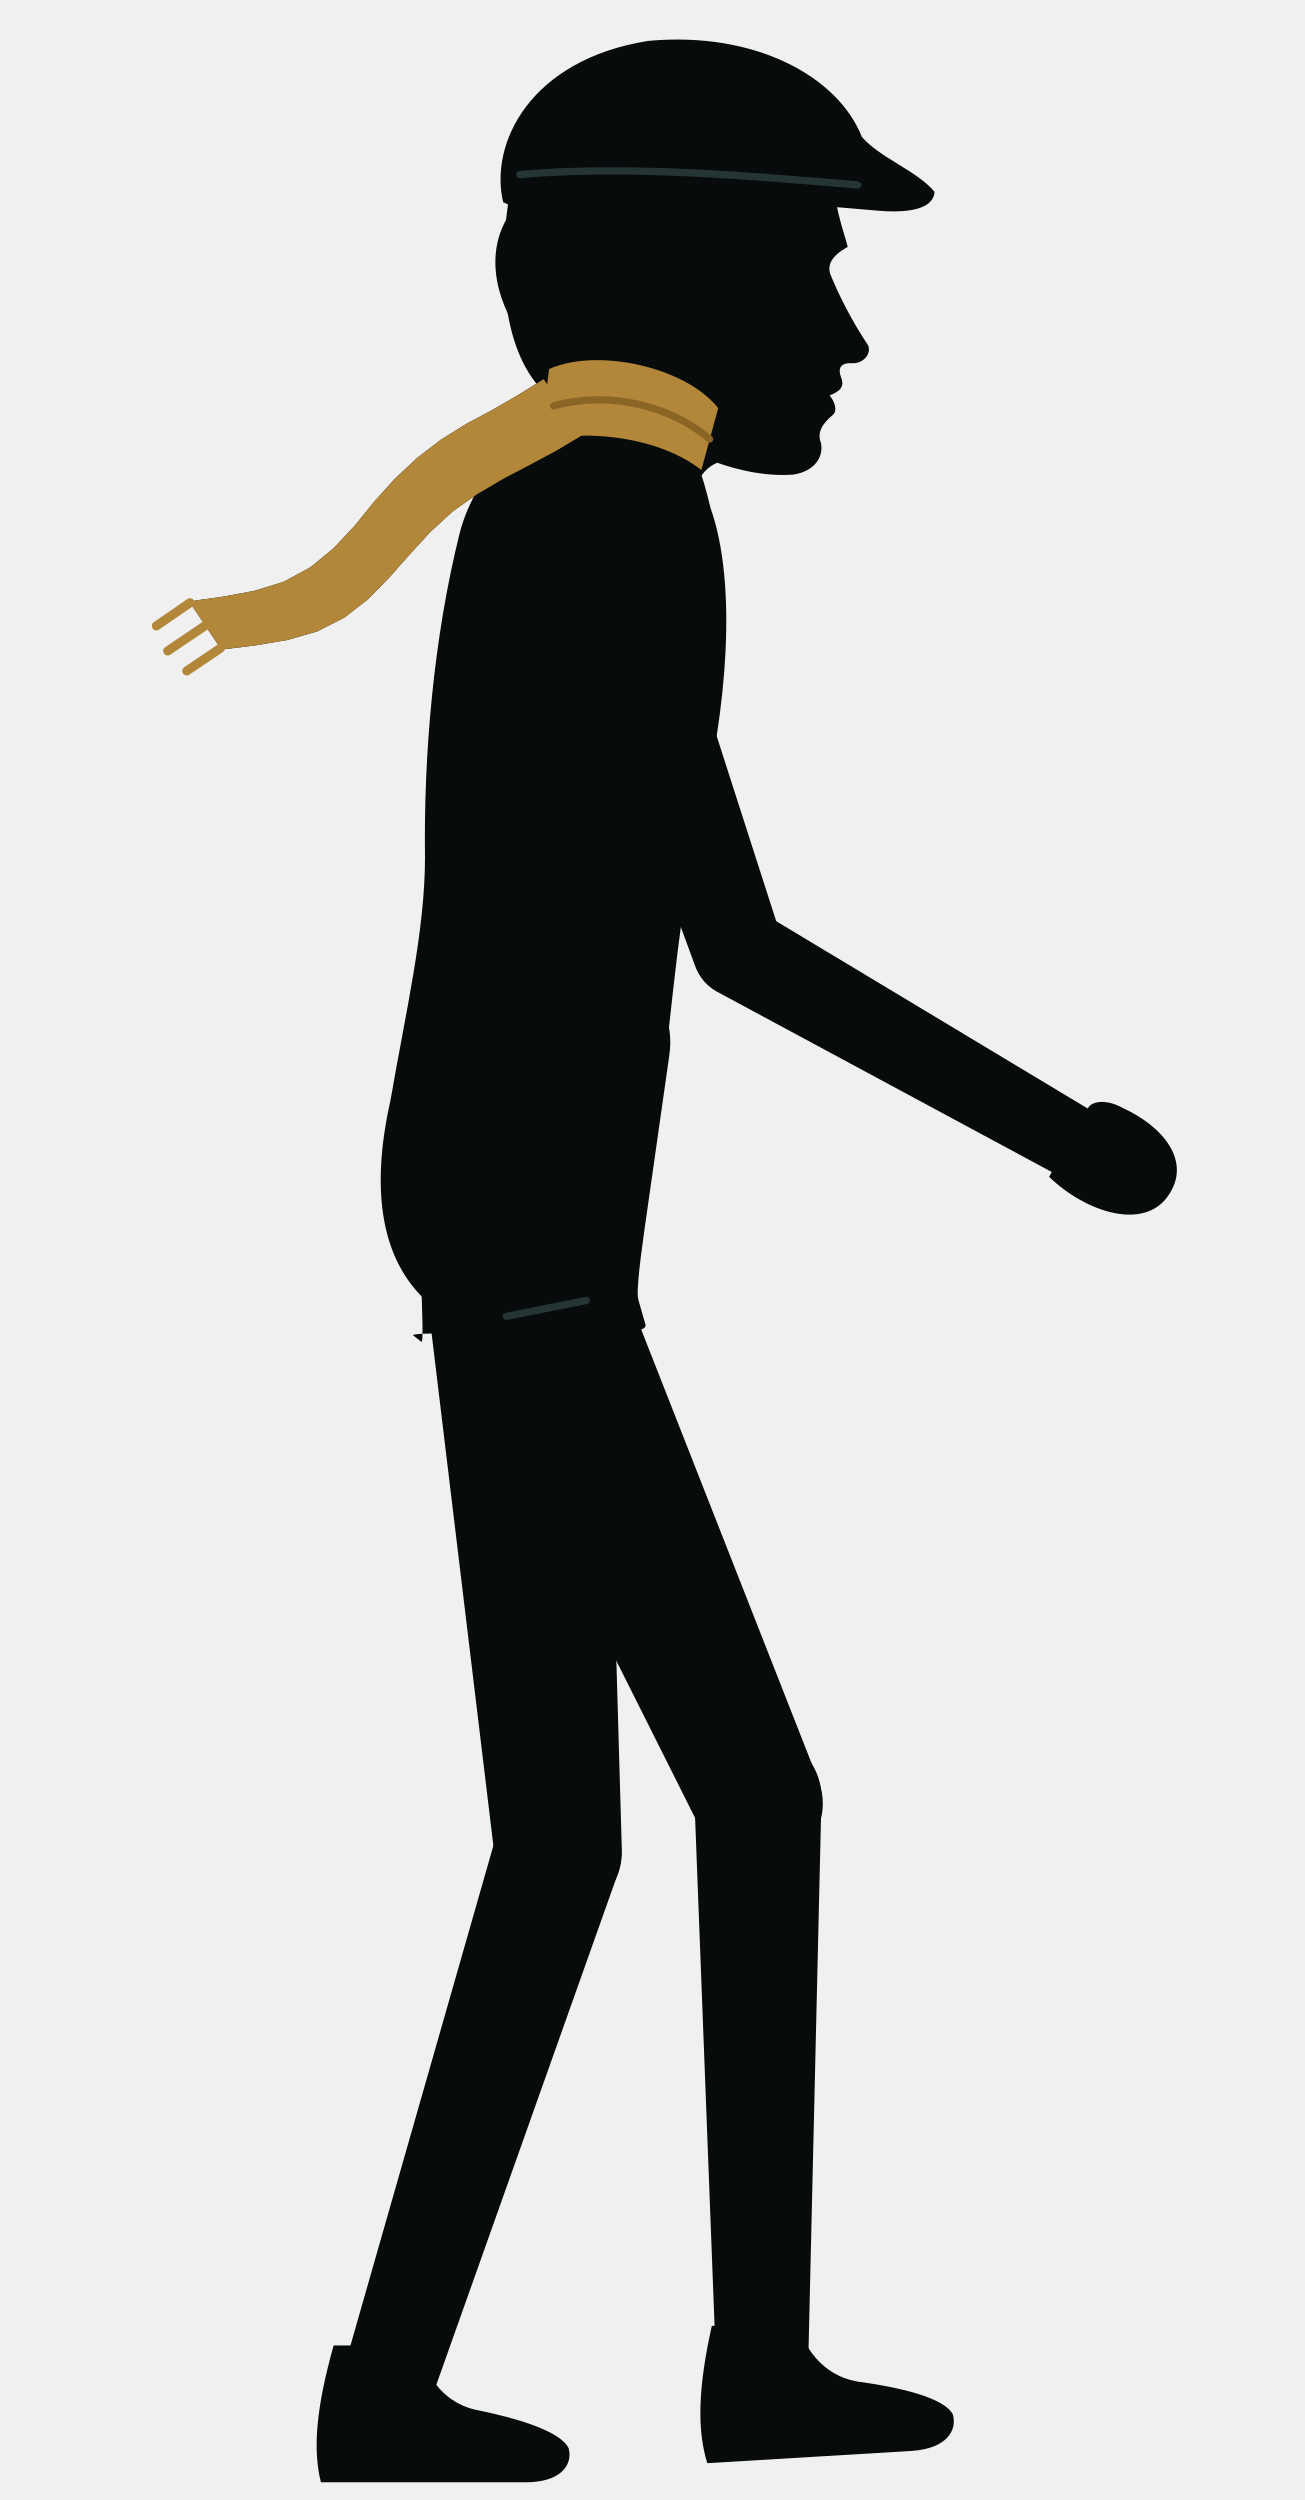
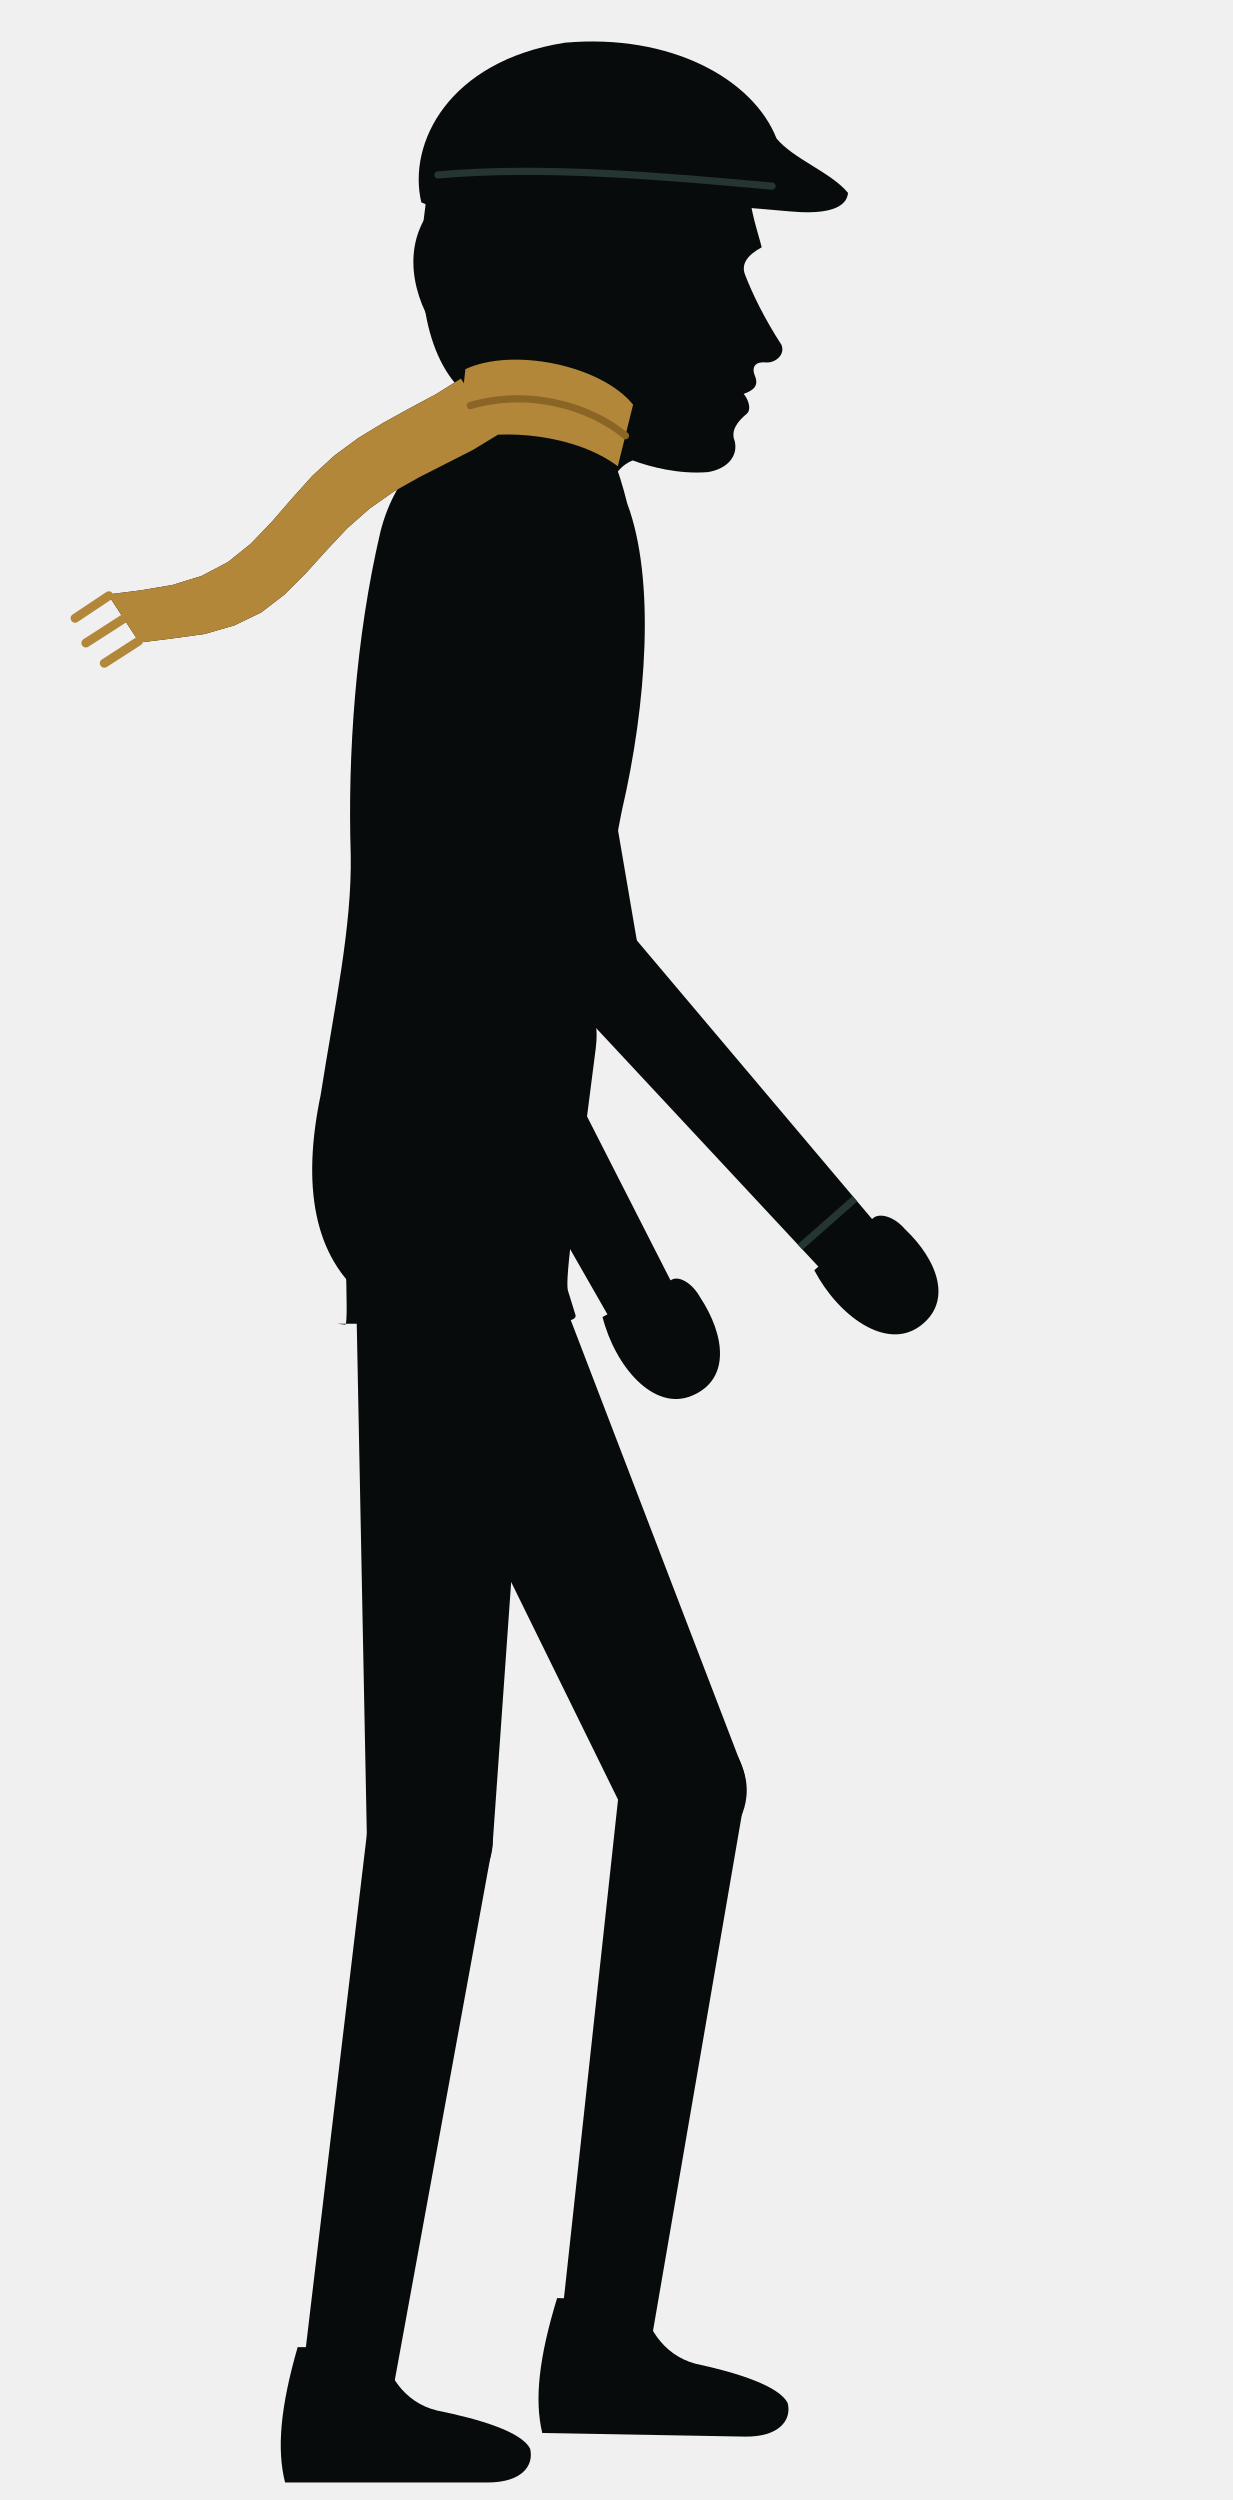
- <svg xmlns="http://www.w3.org/2000/svg" viewBox="-113 -548 287 550" width="287" height="550">
+ <svg xmlns="http://www.w3.org/2000/svg" viewBox="-99 -554 274 556" width="274" height="556">
  <defs>
    <g id="joueur-pas-21">
-       <path d="M-19.9 -270 L-4.1 -139 A14 14 0 0 0 23.8 -141.1 L20 -272.9 A20 20 0 1 0 -19.9 -270 Z" />
-       <path d="M-3.7 -144.6 L-38.9 -21.5 A10 10 0 0 0 -19.8 -15.5 L23 -136 A14 14 0 1 0 -3.7 -144.6 Z" />
-       <path d="M -39.6 -32 C -43.3 -18.8 -44.3 -9.4 -42.4 -1.9 L 2.7 -1.9 C 10.2 -1.9 13.1 -5.6 12.1 -9.4 C 10.2 -13.2 0.8 -16 -8.6 -17.9 C -16.1 -19.7 -19.8 -26.3 -20.8 -32 Z" />
-       <path d="M-17.9 -263.4 L41.2 -145.5 A14 14 0 0 0 66.8 -156.9 L18.6 -279.6 A20 20 0 1 0 -17.9 -263.4 Z" />
-       <path d="M39.8 -151.2 L44.7 -23.4 A10 10 0 0 0 64.7 -23.5 L67.7 -151.5 A14 14 0 1 0 39.8 -151.2 Z" />
-       <path d="M 43.6 -36.3 C 40.6 -22.9 40.3 -13.5 42.6 -6.1 L 87.6 -8.8 C 95.1 -9.3 97.7 -13.2 96.6 -16.9 C 94.5 -20.6 84.9 -22.8 75.4 -24.1 C 67.8 -25.5 63.6 -31.9 62.4 -37.4 Z" />
-       <path d="M 13.5 -456.1 C 2.1 -453.4 -8.1 -444.6 -11.8 -431 C -17.7 -407.5 -19.8 -381.6 -19.5 -359.4 C -19.5 -343.2 -23.7 -325.6 -27.1 -305.9 C -31.5 -286.3 -29.5 -269.9 -17.6 -260.4 L 11.9 -254.8 C 23.8 -261.4 29.3 -280.8 32.2 -304.7 C 35.1 -328.5 36.5 -348.5 41 -368.1 C 46.9 -391.5 49.3 -419.4 43.3 -436.3 C 41.3 -444.6 39.8 -448.8 36.1 -451.3 Z" />
-       <path d="M-11.5 -334.2 Q-23.5 -335.7 -22.7 -319 L-20.5 -269 Q-19.7 -252.3 -20.3 -252.8 L-22.1 -254.2 Q-22.7 -254.7 -12.3 -254.7 L19.1 -254.7 Q29.6 -254.7 29 -256.6 L27.4 -262.2 Q26.9 -264.1 28.7 -276.9 L34.2 -315.5 Q36.1 -328.4 24.2 -329.8 Z" />
-       <path d="M6.2 -427.3 L40 -335.3 A10 10 0 0 0 58.9 -341.8 L28.9 -435.1 A12 12 0 1 0 6.2 -427.3 Z" />
-       <path d="M44.6 -329.9 L118.5 -290.1 A8 8 0 0 0 126.5 -304 L54.5 -347.3 A10 10 0 1 0 44.6 -329.9 Z" />
-       <path d="M 117.8 -289.1 C 126 -281.2 138.6 -277.3 143.9 -284.8 C 149.3 -292.3 143.1 -300.1 133.9 -304.3 C 130.7 -306.1 127.4 -305.9 126.4 -304.3 Z" />
-       <path d="M5.9 -434.3 L-17.5 -339.1 A10 10 0 0 0 1.8 -333.9 L29 -428.1 A12 12 0 1 0 5.9 -434.3 Z" />
-       <path d="M-17.6 -334.6 L0.5 -252.6 A8 8 0 0 0 16.2 -255.6 L2.1 -338.4 A10 10 0 1 0 -17.6 -334.6 Z" />
-       <path d="M -0.7 -252.5 C -1.3 -241.2 3.9 -229 13.1 -229.9 C 22.3 -230.8 24.2 -240.5 21.3 -250.3 C 20.6 -253.9 18.3 -256.2 16.5 -255.9 Z" />
-       <path d="M 11.9 -434.2 C 12.8 -444.7 11.4 -453.4 8.8 -460 C -1.2 -467.2 -3.9 -484.5 -1.2 -503.4 C 1.7 -524.4 19.8 -536.7 39.9 -536 C 58.9 -534.3 69.6 -522.7 70.4 -507.8 C 70.9 -501.3 72.7 -496.9 73.5 -493.7 C 70.1 -491.8 68.9 -489.8 69.7 -487.6 C 71.5 -483.2 74.2 -477.7 78 -472 C 78.8 -469.8 76.5 -467.9 74.4 -468.1 C 72.3 -468.2 71.2 -467.3 72 -465.1 C 72.9 -462.9 71.8 -461.9 69.5 -461 C 70.5 -459.9 71.4 -457.7 70.2 -456.7 C 67.9 -454.8 66.7 -452.8 67.6 -450.6 C 68.3 -447.3 66 -444.3 61.6 -443.6 C 55.2 -443.1 49 -444.7 44.8 -446.2 C 40.4 -444.4 38.9 -439.2 38.3 -431.9 Z" />
-       <path d="M 0.9 -503.2 C -6.2 -495.3 -5 -484.6 0.6 -475.6 C 2.2 -481.8 5.7 -485.8 6.3 -492.1 C 8 -487.7 10 -485.4 12.1 -485.2 Z" />
-       <path d="M -2.3 -503.5 C -5.4 -516.5 3.7 -534.9 29.6 -539 C 53.2 -541.2 71.4 -531.1 76.6 -517.9 C 80.5 -513.3 88.8 -510.4 92.6 -505.8 C 92.3 -501.6 85.8 -501.1 79.5 -501.7 C 64.7 -503 41.5 -505 22.2 -503.5 C 11.4 -502.3 2.8 -500.9 -2.3 -503.5 Z" />
-       <path d="M 7.8 -466.8 C 18.4 -471.6 38 -467.2 45 -458.2 L 41.3 -444.6 C 32.1 -451.8 16.2 -453.7 5.8 -451 Z" />
-       <path d="M6.6 -464.6 L1 -461.1 L-4.7 -457.8 L-10.5 -454.7 L-16.1 -451.2 L-21.3 -447.2 L-26.2 -442.6 L-30.7 -437.6 L-35 -432.3 L-39.6 -427.4 L-44.7 -423.2 L-50.6 -420 L-57.1 -418 L-64.2 -416.7 L-71.4 -415.7 L-64.3 -405.1 L-56.9 -406 L-49.8 -407.2 L-43.2 -409.1 L-37.3 -412.1 L-32.1 -416.1 L-27.4 -420.9 L-22.9 -426 L-18.3 -431 L-13.4 -435.5 L-8 -439.3 L-2.4 -442.6 L3.5 -445.7 L9.3 -448.8 L15 -452.2 Z" />
+       <path d="M-17.9 -268.5 L40.2 -150.2 A14 14 0 0 0 65.9 -161.4 L18.7 -284.5 A20 20 0 1 0 -17.9 -268.5 Z" />
+       <path d="M38.9 -157.9 L25.1 -30.7 A10 10 0 0 0 44.9 -27.9 L66.6 -154 A14 14 0 1 0 38.9 -157.9 Z" />
+       <path d="M 24.9 -42.9 C 20.9 -29.8 19.8 -20.4 21.6 -12.9 L 66.7 -12.1 C 74.2 -12 77.1 -15.7 76.2 -19.5 C 74.4 -23.3 65.1 -26.3 55.7 -28.3 C 48.2 -30.3 44.6 -37 43.7 -42.6 Z" />
+       <path d="M-20 -276.9 L-17.4 -145.1 A14 14 0 0 0 10.6 -144.4 L19.9 -275.9 A20 20 0 1 0 -20 -276.9 Z" />
+       <path d="M-17.3 -147 L-32.4 -20 A10 10 0 0 0 -12.6 -17 L10.4 -142.8 A14 14 0 1 0 -17.3 -147 Z" />
+       <path d="M -32.8 -32 C -36.6 -18.8 -37.5 -9.4 -35.6 -1.9 L 9.5 -1.9 C 17 -1.9 19.8 -5.6 18.9 -9.4 C 17 -13.2 7.6 -16 -1.8 -17.9 C -9.3 -19.7 -13.1 -26.3 -14 -32 Z" />
+       <path d="M 10.4 -461.3 C -1 -458.4 -11 -449.4 -14.4 -435.7 C -19.9 -412.2 -21.7 -386.2 -21 -364 C -20.7 -347.9 -24.6 -330.2 -27.7 -310.4 C -31.8 -290.7 -29.5 -274.4 -17.4 -265.1 L 12.2 -259.9 C 24 -266.7 29.1 -286.3 31.6 -310.2 C 34.1 -334.1 35.3 -354 39.3 -373.7 C 44.8 -397.3 46.8 -425.2 40.5 -442 C 38.4 -450.3 36.8 -454.4 33 -456.8 Z" />
+       <path d="M-12.6 -339 Q-24.5 -340.2 -23.9 -324.1 L-22.2 -275.6 Q-21.6 -259.4 -22.2 -259.4 L-24 -259.6 Q-24.6 -259.6 -13.8 -259.6 L18.7 -259.6 Q29.5 -259.6 29 -261.5 L27.3 -267 Q26.8 -268.9 28.5 -281.9 L33.5 -320.9 Q35.1 -333.9 23.2 -335.2 Z" />
+       <path d="M2.9 -437.8 L-6.8 -340.3 A10 10 0 0 0 13.1 -338 L26.7 -435 A12 12 0 1 0 2.9 -437.8 Z" />
+       <path d="M-5.5 -334.4 L36.2 -261.5 A8 8 0 0 0 50.2 -269.1 L12.1 -343.9 A10 10 0 1 0 -5.5 -334.4 Z" />
+       <path d="M 35 -261.1 C 37.8 -250.1 46.4 -240 54.9 -243.6 C 63.5 -247.2 62.3 -257 56.7 -265.5 C 54.9 -268.7 52 -270.3 50.4 -269.4 Z" />
+       <path d="M3.1 -434.2 L23.5 -338.3 A10 10 0 0 0 43.1 -342.1 L26.6 -438.7 A12 12 0 1 0 3.1 -434.2 Z" />
+       <path d="M25.9 -333.6 L83.2 -272.1 A8 8 0 0 0 95.1 -282.7 L40.9 -346.9 A10 10 0 1 0 25.9 -333.6 Z" />
+       <path d="M 82.1 -271.5 C 87.4 -261.4 98 -253.6 105.5 -259 C 113 -264.4 109.6 -273.7 102.2 -280.7 C 99.8 -283.5 96.6 -284.3 95.2 -283.1 Z" />
+       <path d="M 8.6 -439.7 C 9.6 -450.2 8.2 -458.8 5.7 -465.5 C -4.3 -472.8 -7 -490 -4.3 -508.9 C -1.3 -530 16.8 -542.2 37 -541.4 C 56 -539.7 66.7 -528.1 67.4 -513.1 C 67.9 -506.7 69.6 -502.3 70.4 -499 C 67.1 -497.2 65.8 -495.2 66.7 -492.9 C 68.4 -488.5 71.1 -483 74.8 -477.3 C 75.7 -475.1 73.4 -473.2 71.3 -473.4 C 69.2 -473.6 68 -472.6 68.9 -470.4 C 69.8 -468.2 68.6 -467.2 66.4 -466.4 C 67.4 -465.2 68.2 -463 67.1 -462 C 64.8 -460.1 63.5 -458.1 64.4 -455.9 C 65.2 -452.6 62.8 -449.7 58.4 -449 C 52 -448.5 45.8 -450.1 41.7 -451.6 C 37.2 -449.8 35.7 -444.7 35 -437.3 Z" />
+       <path d="M -2.1 -508.7 C -9.2 -500.9 -8.1 -490.1 -2.5 -481.1 C -0.9 -487.3 2.7 -491.3 3.2 -497.6 C 5 -493.2 6.9 -490.9 9 -490.7 Z" />
+       <path d="M -5.3 -509 C -8.4 -522.1 0.7 -540.4 26.6 -544.5 C 50.2 -546.6 68.5 -536.4 73.7 -523.2 C 77.5 -518.6 85.8 -515.7 89.6 -511.1 C 89.2 -506.9 82.8 -506.4 76.5 -507 C 61.7 -508.3 38.5 -510.4 19.2 -508.9 C 8.4 -507.8 -0.2 -506.4 -5.3 -509 Z" />
+       <path d="M 4.5 -471.9 C 15 -476.8 34.7 -472.8 41.8 -464 L 38.4 -450.3 C 29.1 -457.3 13.1 -458.9 2.8 -456 Z" />
+       <path d="M3.5 -469.8 L-2.1 -466.3 L-7.9 -463.2 L-13.7 -460 L-19.3 -456.6 L-24.6 -452.7 L-29.5 -448.2 L-34 -443.2 L-38.5 -438 L-43.2 -433.1 L-48.3 -429 L-54.2 -425.9 L-60.7 -423.9 L-67.8 -422.7 L-75 -421.8 L-68 -411.1 L-60.7 -412 L-53.5 -413 L-46.9 -414.9 L-40.9 -417.8 L-35.7 -421.8 L-31 -426.5 L-26.4 -431.6 L-21.8 -436.5 L-16.8 -440.9 L-11.4 -444.7 L-5.7 -447.9 L0.2 -450.9 L6.1 -453.9 L11.7 -457.3 Z" />
    </g>
-     <mask id="joueur-pas-21-dedans" maskUnits="userSpaceOnUse" x="-113" y="-548" width="287" height="550">
+     <mask id="joueur-pas-21-dedans" maskUnits="userSpaceOnUse" x="-99" y="-554" width="274" height="556">
      <use href="#joueur-pas-21" fill="#fff" />
    </mask>
  </defs>
  <use href="#joueur-pas-21" fill="#070b0b" />
  <g mask="url(#joueur-pas-21-dedans)" fill="none" stroke="#253534" stroke-linecap="round">
-     <path d="M -1.6 -258.4 L 16 -261.9" stroke-width="1.6" />
-     <path d="M 1.4 -509.6 C 25 -511.7 52.5 -509.3 75.7 -507.3" stroke-width="1.6" />
+     <path d="M 78.3 -276.1 L 91.8 -288" stroke-width="1.6" />
+     <path d="M -1.6 -515.1 C 22 -517.2 49.5 -514.7 72.7 -512.6" stroke-width="1.6" />
  </g>
  <g>
-     <path d="M 7.8 -466.8 C 18.4 -471.6 38 -467.2 45 -458.2 L 41.3 -444.6 C 32.1 -451.8 16.2 -453.7 5.8 -451 Z" fill="#b3873a" />
-     <path d="M6.6 -464.6 L1 -461.1 L-4.7 -457.8 L-10.5 -454.7 L-16.1 -451.2 L-21.3 -447.2 L-26.2 -442.6 L-30.7 -437.6 L-35 -432.3 L-39.6 -427.4 L-44.7 -423.2 L-50.6 -420 L-57.1 -418 L-64.2 -416.7 L-71.4 -415.7 L-64.3 -405.1 L-56.9 -406 L-49.8 -407.2 L-43.2 -409.1 L-37.3 -412.1 L-32.1 -416.1 L-27.4 -420.9 L-22.9 -426 L-18.3 -431 L-13.4 -435.5 L-8 -439.3 L-2.4 -442.6 L3.5 -445.7 L9.3 -448.8 L15 -452.2 Z" fill="#b3873a" />
-     <path d="M-71.2 -415.4 L-78.6 -410.3 M-67.8 -410.4 L-76.1 -404.8 M-64.5 -405.4 L-71.9 -400.4" fill="none" stroke="#b3873a" stroke-width="2" stroke-linecap="round" />
-     <path d="M 8.8 -458.7 C 21.3 -462.2 34.9 -458.5 43.1 -451.4" fill="none" stroke="#8a6526" stroke-width="1.6" stroke-linecap="round" />
+     <path d="M 4.5 -471.9 C 15 -476.8 34.7 -472.8 41.8 -464 L 38.4 -450.3 C 29.1 -457.3 13.1 -458.9 2.8 -456 Z" fill="#b3873a" />
+     <path d="M3.5 -469.8 L-2.1 -466.3 L-7.9 -463.2 L-13.7 -460 L-19.3 -456.6 L-24.6 -452.7 L-29.5 -448.2 L-34 -443.2 L-38.5 -438 L-43.2 -433.1 L-48.3 -429 L-54.2 -425.9 L-60.7 -423.9 L-67.8 -422.7 L-75 -421.8 L-68 -411.1 L-60.7 -412 L-53.5 -413 L-46.9 -414.9 L-40.9 -417.8 L-35.7 -421.8 L-31 -426.5 L-26.4 -431.6 L-21.8 -436.5 L-16.8 -440.9 L-11.4 -444.7 L-5.7 -447.9 L0.2 -450.9 L6.1 -453.9 L11.7 -457.3 Z" fill="#b3873a" />
+     <path d="M-74.8 -421.5 L-82.3 -416.5 M-71.5 -416.4 L-79.9 -411 M-68.2 -411.4 L-75.8 -406.5" fill="none" stroke="#b3873a" stroke-width="2" stroke-linecap="round" />
+     <path d="M 5.6 -463.8 C 18.1 -467.5 31.8 -464 40.1 -457.1" fill="none" stroke="#8a6526" stroke-width="1.6" stroke-linecap="round" />
  </g>
</svg>
